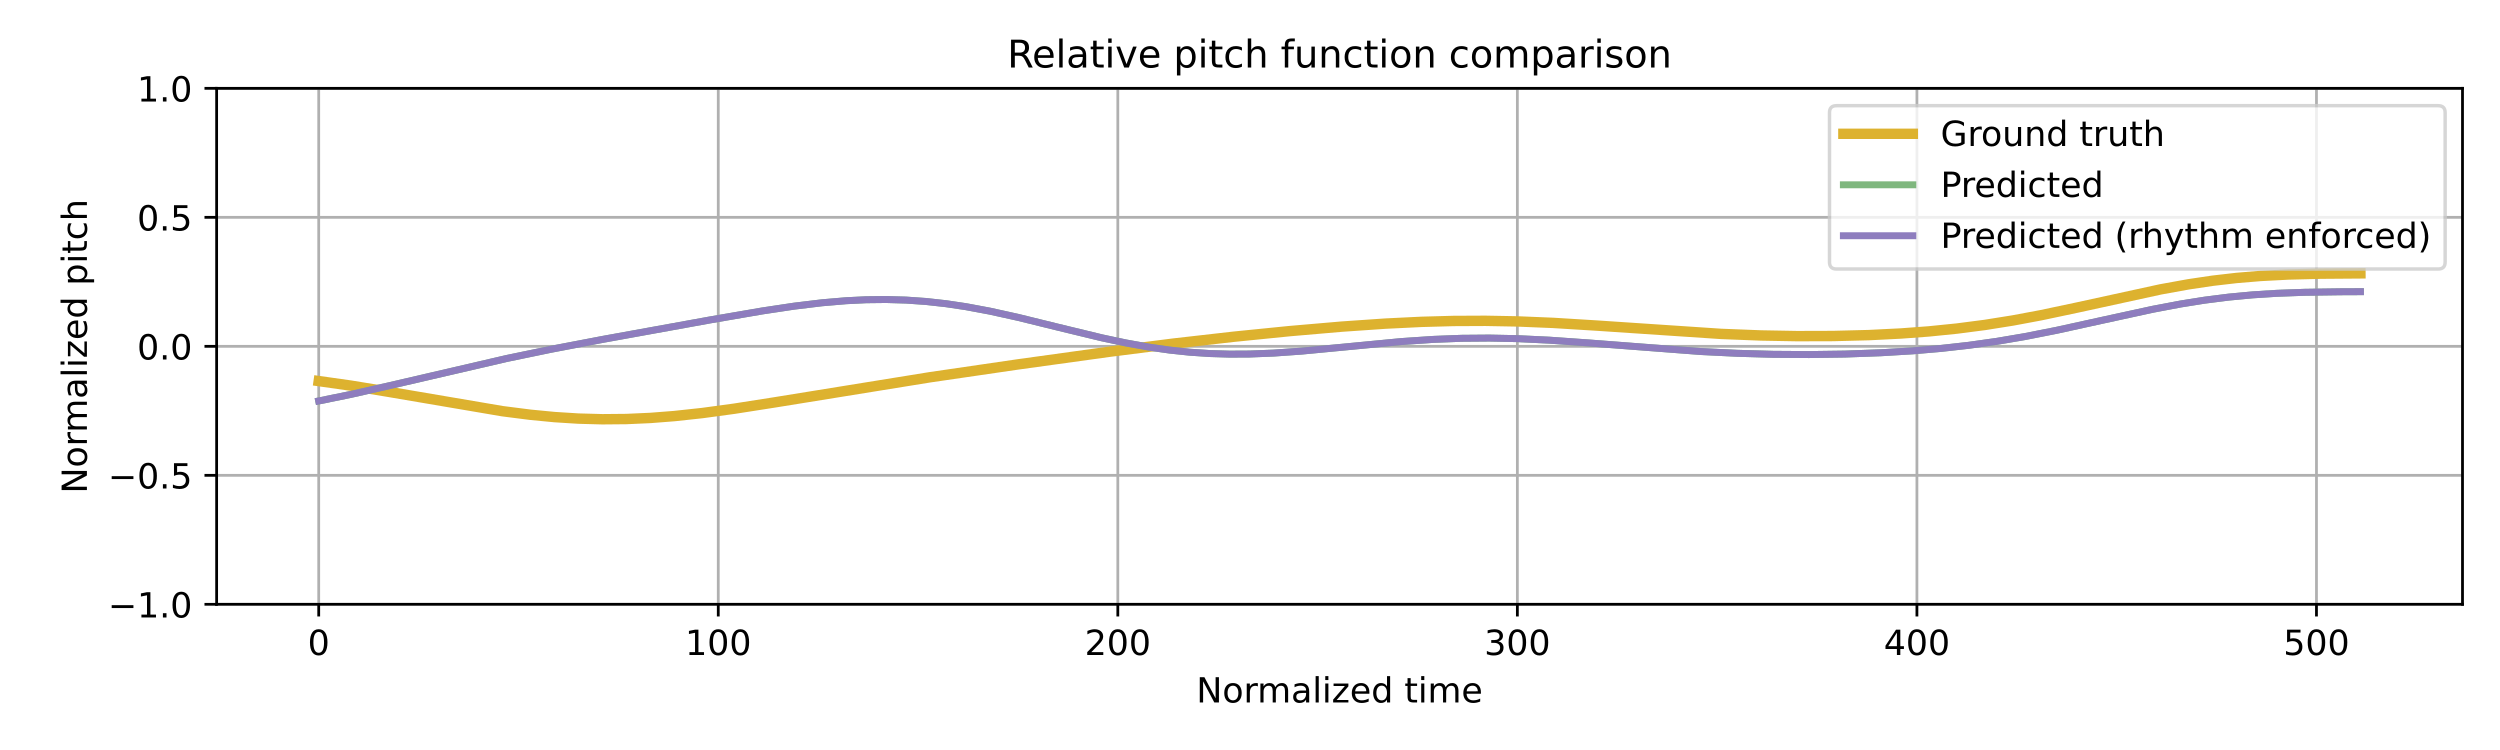
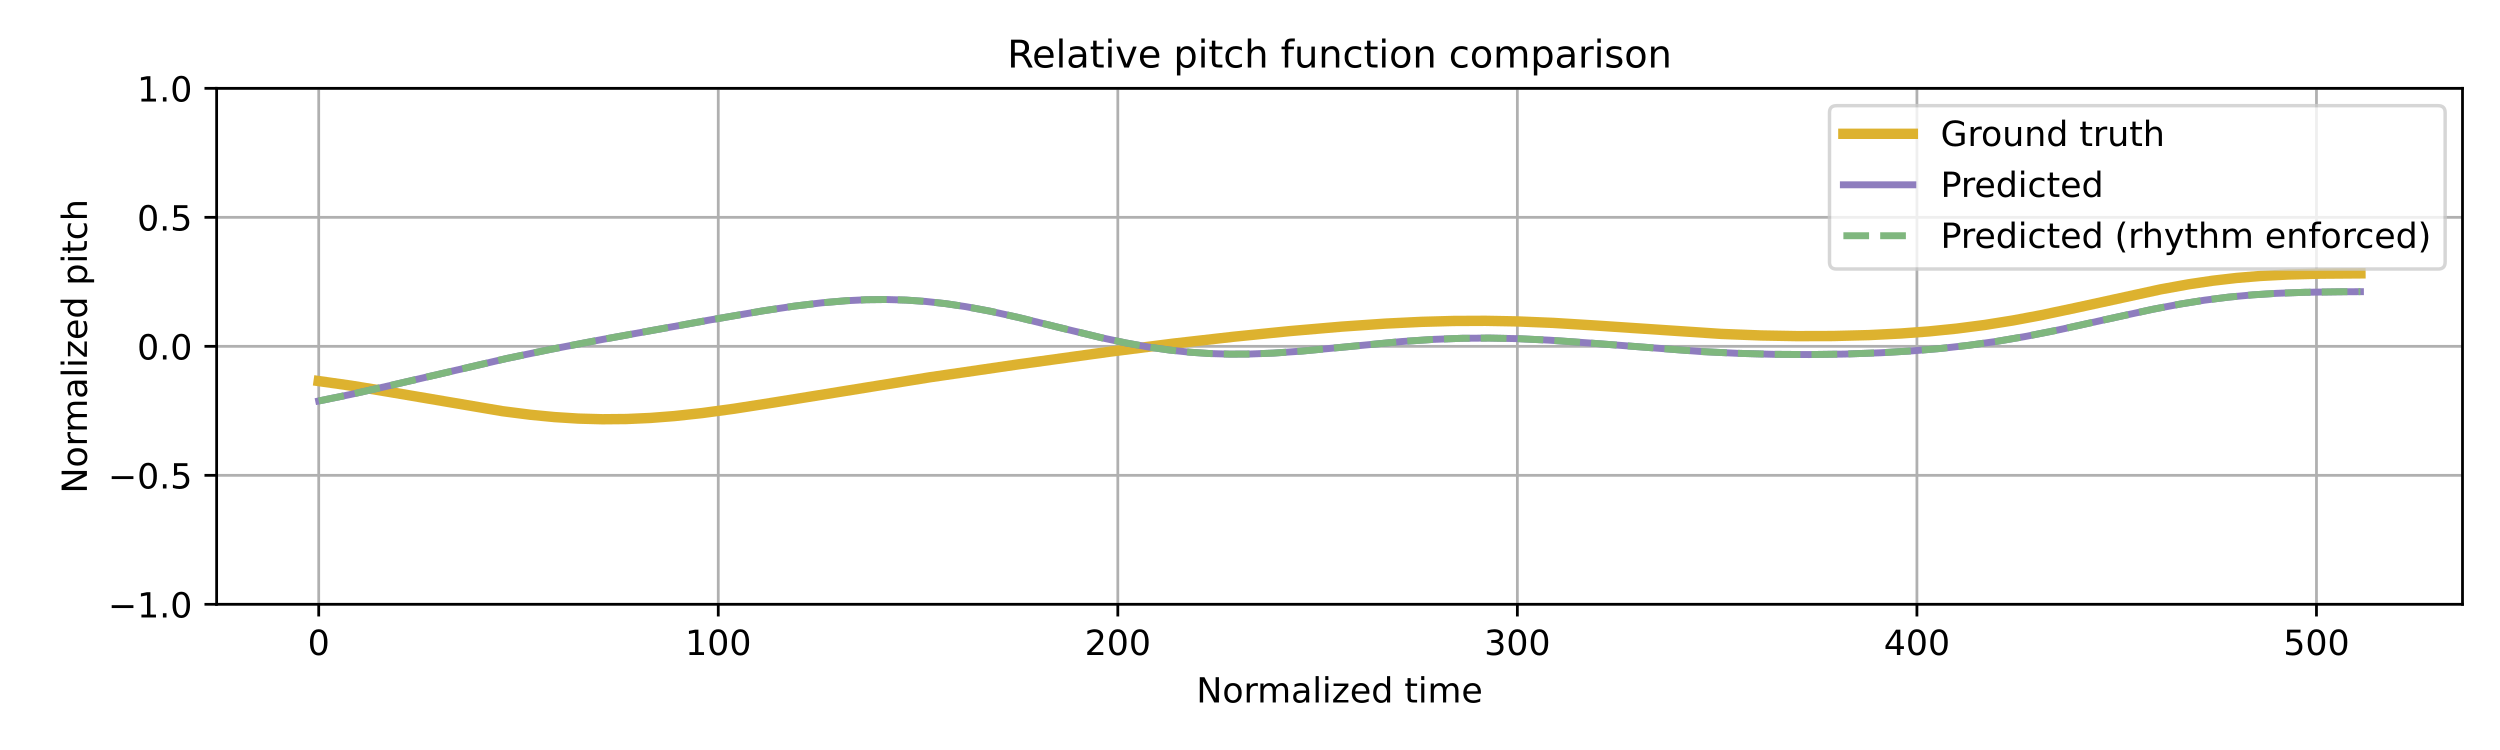
<svg xmlns="http://www.w3.org/2000/svg" xmlns:xlink="http://www.w3.org/1999/xlink" width="720pt" height="216pt" viewBox="0 0 720 216" version="1.1">
  <defs>
    <style type="text/css">*{stroke-linejoin: round; stroke-linecap: butt}</style>
  </defs>
  <g id="figure_1">
    <g id="patch_1">
      <path d="M 0 216  L 720 216  L 720 0  L 0 0  z " style="fill: #ffffff" />
    </g>
    <g id="axes_1">
      <g id="patch_2">
        <path d="M 62.39 174.04  L 709.2 174.04  L 709.2 25.44  L 62.39 25.44  z " style="fill: #ffffff" />
      </g>
      <g id="matplotlib.axis_1">
        <g id="xtick_1">
          <g id="line2d_1">
-             <path d="M 91.79 174.04  L 91.79 25.44  " clip-path="url(#pf3dd09aaf8)" style="fill: none; stroke: #b0b0b0; stroke-width: 0.8; stroke-linecap: square" />
+             <path d="M 91.79 174.04  L 91.79 25.44  " clip-path="url(#p321232602b)" style="fill: none; stroke: #b0b0b0; stroke-width: 0.8; stroke-linecap: square" />
          </g>
          <g id="line2d_2">
            <defs>
-               <path id="ma765925f84" d="M 0 0  L 0 3.5  " style="stroke: #000000; stroke-width: 0.8" />
-             </defs>
-             <g>
-               <use xlink:href="#ma765925f84" x="91.79" y="174.04" style="stroke: #000000; stroke-width: 0.8" />
+               <path id="mba16d94b60" d="M 0 0  L 0 3.5  " style="stroke: #000000; stroke-width: 0.8" />
+             </defs>
+             <g>
+               <use xlink:href="#mba16d94b60" x="91.79" y="174.04" style="stroke: #000000; stroke-width: 0.8" />
            </g>
          </g>
          <g id="text_1">
            <g transform="translate(88.60921 188.6384) scale(0.1 -0.1)">
              <defs>
                <path id="DejaVuSans-30" d="M 2034 4250  Q 1547 4250 1301 3770  Q 1056 3291 1056 2328  Q 1056 1369 1301 889  Q 1547 409 2034 409  Q 2525 409 2770 889  Q 3016 1369 3016 2328  Q 3016 3291 2770 3770  Q 2525 4250 2034 4250  z M 2034 4750  Q 2819 4750 3233 4129  Q 3647 3509 3647 2328  Q 3647 1150 3233 529  Q 2819 -91 2034 -91  Q 1250 -91 836 529  Q 422 1150 422 2328  Q 422 3509 836 4129  Q 1250 4750 2034 4750  z " transform="scale(0.015625)" />
              </defs>
              <use xlink:href="#DejaVuSans-30" />
            </g>
          </g>
        </g>
        <g id="xtick_2">
          <g id="line2d_3">
-             <path d="M 206.861 174.04  L 206.861 25.44  " clip-path="url(#pf3dd09aaf8)" style="fill: none; stroke: #b0b0b0; stroke-width: 0.8; stroke-linecap: square" />
+             <path d="M 206.861 174.04  L 206.861 25.44  " clip-path="url(#p321232602b)" style="fill: none; stroke: #b0b0b0; stroke-width: 0.8; stroke-linecap: square" />
          </g>
          <g id="line2d_4">
            <g>
-               <use xlink:href="#ma765925f84" x="206.861" y="174.04" style="stroke: #000000; stroke-width: 0.8" />
+               <use xlink:href="#mba16d94b60" x="206.861" y="174.04" style="stroke: #000000; stroke-width: 0.8" />
            </g>
          </g>
          <g id="text_2">
            <g transform="translate(197.317 188.6384) scale(0.1 -0.1)">
              <defs>
                <path id="DejaVuSans-31" d="M 794 531  L 1825 531  L 1825 4091  L 703 3866  L 703 4441  L 1819 4666  L 2450 4666  L 2450 531  L 3481 531  L 3481 0  L 794 0  L 794 531  z " transform="scale(0.015625)" />
              </defs>
              <use xlink:href="#DejaVuSans-31" />
              <use xlink:href="#DejaVuSans-30" transform="translate(63.62305 0)" />
              <use xlink:href="#DejaVuSans-30" transform="translate(127.2461 0)" />
            </g>
          </g>
        </g>
        <g id="xtick_3">
          <g id="line2d_5">
-             <path d="M 321.931 174.04  L 321.931 25.44  " clip-path="url(#pf3dd09aaf8)" style="fill: none; stroke: #b0b0b0; stroke-width: 0.8; stroke-linecap: square" />
+             <path d="M 321.931 174.04  L 321.931 25.44  " clip-path="url(#p321232602b)" style="fill: none; stroke: #b0b0b0; stroke-width: 0.8; stroke-linecap: square" />
          </g>
          <g id="line2d_6">
            <g>
-               <use xlink:href="#ma765925f84" x="321.931" y="174.04" style="stroke: #000000; stroke-width: 0.8" />
+               <use xlink:href="#mba16d94b60" x="321.931" y="174.04" style="stroke: #000000; stroke-width: 0.8" />
            </g>
          </g>
          <g id="text_3">
            <g transform="translate(312.3872 188.6384) scale(0.1 -0.1)">
              <defs>
                <path id="DejaVuSans-32" d="M 1228 531  L 3431 531  L 3431 0  L 469 0  L 469 531  Q 828 903 1448 1529  Q 2069 2156 2228 2338  Q 2531 2678 2651 2914  Q 2772 3150 2772 3378  Q 2772 3750 2511 3984  Q 2250 4219 1831 4219  Q 1534 4219 1204 4116  Q 875 4013 500 3803  L 500 4441  Q 881 4594 1212 4672  Q 1544 4750 1819 4750  Q 2544 4750 2975 4387  Q 3406 4025 3406 3419  Q 3406 3131 3298 2873  Q 3191 2616 2906 2266  Q 2828 2175 2409 1742  Q 1991 1309 1228 531  z " transform="scale(0.015625)" />
              </defs>
              <use xlink:href="#DejaVuSans-32" />
              <use xlink:href="#DejaVuSans-30" transform="translate(63.62305 0)" />
              <use xlink:href="#DejaVuSans-30" transform="translate(127.2461 0)" />
            </g>
          </g>
        </g>
        <g id="xtick_4">
          <g id="line2d_7">
-             <path d="M 437.001 174.04  L 437.001 25.44  " clip-path="url(#pf3dd09aaf8)" style="fill: none; stroke: #b0b0b0; stroke-width: 0.8; stroke-linecap: square" />
+             <path d="M 437.001 174.04  L 437.001 25.44  " clip-path="url(#p321232602b)" style="fill: none; stroke: #b0b0b0; stroke-width: 0.8; stroke-linecap: square" />
          </g>
          <g id="line2d_8">
            <g>
-               <use xlink:href="#ma765925f84" x="437.001" y="174.04" style="stroke: #000000; stroke-width: 0.8" />
+               <use xlink:href="#mba16d94b60" x="437.001" y="174.04" style="stroke: #000000; stroke-width: 0.8" />
            </g>
          </g>
          <g id="text_4">
            <g transform="translate(427.4575 188.6384) scale(0.1 -0.1)">
              <defs>
                <path id="DejaVuSans-33" d="M 2597 2516  Q 3050 2419 3304 2112  Q 3559 1806 3559 1356  Q 3559 666 3084 287  Q 2609 -91 1734 -91  Q 1441 -91 1130 -33  Q 819 25 488 141  L 488 750  Q 750 597 1062 519  Q 1375 441 1716 441  Q 2309 441 2620 675  Q 2931 909 2931 1356  Q 2931 1769 2642 2001  Q 2353 2234 1838 2234  L 1294 2234  L 1294 2753  L 1863 2753  Q 2328 2753 2575 2939  Q 2822 3125 2822 3475  Q 2822 3834 2567 4026  Q 2313 4219 1838 4219  Q 1578 4219 1281 4162  Q 984 4106 628 3988  L 628 4550  Q 988 4650 1302 4700  Q 1616 4750 1894 4750  Q 2613 4750 3031 4423  Q 3450 4097 3450 3541  Q 3450 3153 3228 2886  Q 3006 2619 2597 2516  z " transform="scale(0.015625)" />
              </defs>
              <use xlink:href="#DejaVuSans-33" />
              <use xlink:href="#DejaVuSans-30" transform="translate(63.62305 0)" />
              <use xlink:href="#DejaVuSans-30" transform="translate(127.2461 0)" />
            </g>
          </g>
        </g>
        <g id="xtick_5">
          <g id="line2d_9">
-             <path d="M 552.072 174.04  L 552.072 25.44  " clip-path="url(#pf3dd09aaf8)" style="fill: none; stroke: #b0b0b0; stroke-width: 0.8; stroke-linecap: square" />
+             <path d="M 552.072 174.04  L 552.072 25.44  " clip-path="url(#p321232602b)" style="fill: none; stroke: #b0b0b0; stroke-width: 0.8; stroke-linecap: square" />
          </g>
          <g id="line2d_10">
            <g>
-               <use xlink:href="#ma765925f84" x="552.072" y="174.04" style="stroke: #000000; stroke-width: 0.8" />
+               <use xlink:href="#mba16d94b60" x="552.072" y="174.04" style="stroke: #000000; stroke-width: 0.8" />
            </g>
          </g>
          <g id="text_5">
            <g transform="translate(542.5278 188.6384) scale(0.1 -0.1)">
              <defs>
                <path id="DejaVuSans-34" d="M 2419 4116  L 825 1625  L 2419 1625  L 2419 4116  z M 2253 4666  L 3047 4666  L 3047 1625  L 3713 1625  L 3713 1100  L 3047 1100  L 3047 0  L 2419 0  L 2419 1100  L 313 1100  L 313 1709  L 2253 4666  z " transform="scale(0.015625)" />
              </defs>
              <use xlink:href="#DejaVuSans-34" />
              <use xlink:href="#DejaVuSans-30" transform="translate(63.62305 0)" />
              <use xlink:href="#DejaVuSans-30" transform="translate(127.2461 0)" />
            </g>
          </g>
        </g>
        <g id="xtick_6">
          <g id="line2d_11">
-             <path d="M 667.142 174.04  L 667.142 25.44  " clip-path="url(#pf3dd09aaf8)" style="fill: none; stroke: #b0b0b0; stroke-width: 0.8; stroke-linecap: square" />
+             <path d="M 667.142 174.04  L 667.142 25.44  " clip-path="url(#p321232602b)" style="fill: none; stroke: #b0b0b0; stroke-width: 0.8; stroke-linecap: square" />
          </g>
          <g id="line2d_12">
            <g>
-               <use xlink:href="#ma765925f84" x="667.142" y="174.04" style="stroke: #000000; stroke-width: 0.8" />
+               <use xlink:href="#mba16d94b60" x="667.142" y="174.04" style="stroke: #000000; stroke-width: 0.8" />
            </g>
          </g>
          <g id="text_6">
            <g transform="translate(657.5981 188.6384) scale(0.1 -0.1)">
              <defs>
                <path id="DejaVuSans-35" d="M 691 4666  L 3169 4666  L 3169 4134  L 1269 4134  L 1269 2991  Q 1406 3038 1543 3061  Q 1681 3084 1819 3084  Q 2600 3084 3056 2656  Q 3513 2228 3513 1497  Q 3513 744 3044 326  Q 2575 -91 1722 -91  Q 1428 -91 1123 -41  Q 819 9 494 109  L 494 744  Q 775 591 1075 516  Q 1375 441 1709 441  Q 2250 441 2565 725  Q 2881 1009 2881 1497  Q 2881 1984 2565 2268  Q 2250 2553 1709 2553  Q 1456 2553 1204 2497  Q 953 2441 691 2322  L 691 4666  z " transform="scale(0.015625)" />
              </defs>
              <use xlink:href="#DejaVuSans-35" />
              <use xlink:href="#DejaVuSans-30" transform="translate(63.62305 0)" />
              <use xlink:href="#DejaVuSans-30" transform="translate(127.2461 0)" />
            </g>
          </g>
        </g>
        <g id="text_7">
          <g transform="translate(344.5544 202.3166) scale(0.1 -0.1)">
            <defs>
              <path id="DejaVuSans-4e" d="M 628 4666  L 1478 4666  L 3547 763  L 3547 4666  L 4159 4666  L 4159 0  L 3309 0  L 1241 3903  L 1241 0  L 628 0  L 628 4666  z " transform="scale(0.015625)" />
              <path id="DejaVuSans-6f" d="M 1959 3097  Q 1497 3097 1228 2736  Q 959 2375 959 1747  Q 959 1119 1226 758  Q 1494 397 1959 397  Q 2419 397 2687 759  Q 2956 1122 2956 1747  Q 2956 2369 2687 2733  Q 2419 3097 1959 3097  z M 1959 3584  Q 2709 3584 3137 3096  Q 3566 2609 3566 1747  Q 3566 888 3137 398  Q 2709 -91 1959 -91  Q 1206 -91 779 398  Q 353 888 353 1747  Q 353 2609 779 3096  Q 1206 3584 1959 3584  z " transform="scale(0.015625)" />
              <path id="DejaVuSans-72" d="M 2631 2963  Q 2534 3019 2420 3045  Q 2306 3072 2169 3072  Q 1681 3072 1420 2755  Q 1159 2438 1159 1844  L 1159 0  L 581 0  L 581 3500  L 1159 3500  L 1159 2956  Q 1341 3275 1631 3429  Q 1922 3584 2338 3584  Q 2397 3584 2469 3576  Q 2541 3569 2628 3553  L 2631 2963  z " transform="scale(0.015625)" />
              <path id="DejaVuSans-6d" d="M 3328 2828  Q 3544 3216 3844 3400  Q 4144 3584 4550 3584  Q 5097 3584 5394 3201  Q 5691 2819 5691 2113  L 5691 0  L 5113 0  L 5113 2094  Q 5113 2597 4934 2840  Q 4756 3084 4391 3084  Q 3944 3084 3684 2787  Q 3425 2491 3425 1978  L 3425 0  L 2847 0  L 2847 2094  Q 2847 2600 2669 2842  Q 2491 3084 2119 3084  Q 1678 3084 1418 2786  Q 1159 2488 1159 1978  L 1159 0  L 581 0  L 581 3500  L 1159 3500  L 1159 2956  Q 1356 3278 1631 3431  Q 1906 3584 2284 3584  Q 2666 3584 2933 3390  Q 3200 3197 3328 2828  z " transform="scale(0.015625)" />
              <path id="DejaVuSans-61" d="M 2194 1759  Q 1497 1759 1228 1600  Q 959 1441 959 1056  Q 959 750 1161 570  Q 1363 391 1709 391  Q 2188 391 2477 730  Q 2766 1069 2766 1631  L 2766 1759  L 2194 1759  z M 3341 1997  L 3341 0  L 2766 0  L 2766 531  Q 2569 213 2275 61  Q 1981 -91 1556 -91  Q 1019 -91 701 211  Q 384 513 384 1019  Q 384 1609 779 1909  Q 1175 2209 1959 2209  L 2766 2209  L 2766 2266  Q 2766 2663 2505 2880  Q 2244 3097 1772 3097  Q 1472 3097 1187 3025  Q 903 2953 641 2809  L 641 3341  Q 956 3463 1253 3523  Q 1550 3584 1831 3584  Q 2591 3584 2966 3190  Q 3341 2797 3341 1997  z " transform="scale(0.015625)" />
              <path id="DejaVuSans-6c" d="M 603 4863  L 1178 4863  L 1178 0  L 603 0  L 603 4863  z " transform="scale(0.015625)" />
              <path id="DejaVuSans-69" d="M 603 3500  L 1178 3500  L 1178 0  L 603 0  L 603 3500  z M 603 4863  L 1178 4863  L 1178 4134  L 603 4134  L 603 4863  z " transform="scale(0.015625)" />
              <path id="DejaVuSans-7a" d="M 353 3500  L 3084 3500  L 3084 2975  L 922 459  L 3084 459  L 3084 0  L 275 0  L 275 525  L 2438 3041  L 353 3041  L 353 3500  z " transform="scale(0.015625)" />
              <path id="DejaVuSans-65" d="M 3597 1894  L 3597 1613  L 953 1613  Q 991 1019 1311 708  Q 1631 397 2203 397  Q 2534 397 2845 478  Q 3156 559 3463 722  L 3463 178  Q 3153 47 2828 -22  Q 2503 -91 2169 -91  Q 1331 -91 842 396  Q 353 884 353 1716  Q 353 2575 817 3079  Q 1281 3584 2069 3584  Q 2775 3584 3186 3129  Q 3597 2675 3597 1894  z M 3022 2063  Q 3016 2534 2758 2815  Q 2500 3097 2075 3097  Q 1594 3097 1305 2825  Q 1016 2553 972 2059  L 3022 2063  z " transform="scale(0.015625)" />
              <path id="DejaVuSans-64" d="M 2906 2969  L 2906 4863  L 3481 4863  L 3481 0  L 2906 0  L 2906 525  Q 2725 213 2448 61  Q 2172 -91 1784 -91  Q 1150 -91 751 415  Q 353 922 353 1747  Q 353 2572 751 3078  Q 1150 3584 1784 3584  Q 2172 3584 2448 3432  Q 2725 3281 2906 2969  z M 947 1747  Q 947 1113 1208 752  Q 1469 391 1925 391  Q 2381 391 2643 752  Q 2906 1113 2906 1747  Q 2906 2381 2643 2742  Q 2381 3103 1925 3103  Q 1469 3103 1208 2742  Q 947 2381 947 1747  z " transform="scale(0.015625)" />
              <path id="DejaVuSans-20" transform="scale(0.015625)" />
              <path id="DejaVuSans-74" d="M 1172 4494  L 1172 3500  L 2356 3500  L 2356 3053  L 1172 3053  L 1172 1153  Q 1172 725 1289 603  Q 1406 481 1766 481  L 2356 481  L 2356 0  L 1766 0  Q 1100 0 847 248  Q 594 497 594 1153  L 594 3053  L 172 3053  L 172 3500  L 594 3500  L 594 4494  L 1172 4494  z " transform="scale(0.015625)" />
            </defs>
            <use xlink:href="#DejaVuSans-4e" />
            <use xlink:href="#DejaVuSans-6f" transform="translate(74.80469 0)" />
            <use xlink:href="#DejaVuSans-72" transform="translate(135.9863 0)" />
            <use xlink:href="#DejaVuSans-6d" transform="translate(175.3496 0)" />
            <use xlink:href="#DejaVuSans-61" transform="translate(272.7617 0)" />
            <use xlink:href="#DejaVuSans-6c" transform="translate(334.041 0)" />
            <use xlink:href="#DejaVuSans-69" transform="translate(361.8242 0)" />
            <use xlink:href="#DejaVuSans-7a" transform="translate(389.6074 0)" />
            <use xlink:href="#DejaVuSans-65" transform="translate(442.0977 0)" />
            <use xlink:href="#DejaVuSans-64" transform="translate(503.6211 0)" />
            <use xlink:href="#DejaVuSans-20" transform="translate(567.0977 0)" />
            <use xlink:href="#DejaVuSans-74" transform="translate(598.8848 0)" />
            <use xlink:href="#DejaVuSans-69" transform="translate(638.0938 0)" />
            <use xlink:href="#DejaVuSans-6d" transform="translate(665.877 0)" />
            <use xlink:href="#DejaVuSans-65" transform="translate(763.2891 0)" />
          </g>
        </g>
      </g>
      <g id="matplotlib.axis_2">
        <g id="ytick_1">
          <g id="line2d_13">
-             <path d="M 62.39 174.04  L 709.2 174.04  " clip-path="url(#pf3dd09aaf8)" style="fill: none; stroke: #b0b0b0; stroke-width: 0.8; stroke-linecap: square" />
+             <path d="M 62.39 174.04  L 709.2 174.04  " clip-path="url(#p321232602b)" style="fill: none; stroke: #b0b0b0; stroke-width: 0.8; stroke-linecap: square" />
          </g>
          <g id="line2d_14">
            <defs>
-               <path id="m397020a938" d="M 0 0  L -3.5 0  " style="stroke: #000000; stroke-width: 0.8" />
-             </defs>
-             <g>
-               <use xlink:href="#m397020a938" x="62.39" y="174.04" style="stroke: #000000; stroke-width: 0.8" />
+               <path id="m52bee2a554" d="M 0 0  L -3.5 0  " style="stroke: #000000; stroke-width: 0.8" />
+             </defs>
+             <g>
+               <use xlink:href="#m52bee2a554" x="62.39" y="174.04" style="stroke: #000000; stroke-width: 0.8" />
            </g>
          </g>
          <g id="text_8">
            <g transform="translate(31.10719 177.8392) scale(0.1 -0.1)">
              <defs>
                <path id="DejaVuSans-2212" d="M 678 2272  L 4684 2272  L 4684 1741  L 678 1741  L 678 2272  z " transform="scale(0.015625)" />
                <path id="DejaVuSans-2e" d="M 684 794  L 1344 794  L 1344 0  L 684 0  L 684 794  z " transform="scale(0.015625)" />
              </defs>
              <use xlink:href="#DejaVuSans-2212" />
              <use xlink:href="#DejaVuSans-31" transform="translate(83.78906 0)" />
              <use xlink:href="#DejaVuSans-2e" transform="translate(147.4121 0)" />
              <use xlink:href="#DejaVuSans-30" transform="translate(179.1992 0)" />
            </g>
          </g>
        </g>
        <g id="ytick_2">
          <g id="line2d_15">
-             <path d="M 62.39 136.89  L 709.2 136.89  " clip-path="url(#pf3dd09aaf8)" style="fill: none; stroke: #b0b0b0; stroke-width: 0.8; stroke-linecap: square" />
+             <path d="M 62.39 136.89  L 709.2 136.89  " clip-path="url(#p321232602b)" style="fill: none; stroke: #b0b0b0; stroke-width: 0.8; stroke-linecap: square" />
          </g>
          <g id="line2d_16">
            <g>
-               <use xlink:href="#m397020a938" x="62.39" y="136.89" style="stroke: #000000; stroke-width: 0.8" />
+               <use xlink:href="#m52bee2a554" x="62.39" y="136.89" style="stroke: #000000; stroke-width: 0.8" />
            </g>
          </g>
          <g id="text_9">
            <g transform="translate(31.10719 140.6892) scale(0.1 -0.1)">
              <use xlink:href="#DejaVuSans-2212" />
              <use xlink:href="#DejaVuSans-30" transform="translate(83.78906 0)" />
              <use xlink:href="#DejaVuSans-2e" transform="translate(147.4121 0)" />
              <use xlink:href="#DejaVuSans-35" transform="translate(179.1992 0)" />
            </g>
          </g>
        </g>
        <g id="ytick_3">
          <g id="line2d_17">
-             <path d="M 62.39 99.74  L 709.2 99.74  " clip-path="url(#pf3dd09aaf8)" style="fill: none; stroke: #b0b0b0; stroke-width: 0.8; stroke-linecap: square" />
+             <path d="M 62.39 99.74  L 709.2 99.74  " clip-path="url(#p321232602b)" style="fill: none; stroke: #b0b0b0; stroke-width: 0.8; stroke-linecap: square" />
          </g>
          <g id="line2d_18">
            <g>
-               <use xlink:href="#m397020a938" x="62.39" y="99.74" style="stroke: #000000; stroke-width: 0.8" />
+               <use xlink:href="#m52bee2a554" x="62.39" y="99.74" style="stroke: #000000; stroke-width: 0.8" />
            </g>
          </g>
          <g id="text_10">
            <g transform="translate(39.48687 103.5392) scale(0.1 -0.1)">
              <use xlink:href="#DejaVuSans-30" />
              <use xlink:href="#DejaVuSans-2e" transform="translate(63.62305 0)" />
              <use xlink:href="#DejaVuSans-30" transform="translate(95.41016 0)" />
            </g>
          </g>
        </g>
        <g id="ytick_4">
          <g id="line2d_19">
-             <path d="M 62.39 62.59  L 709.2 62.59  " clip-path="url(#pf3dd09aaf8)" style="fill: none; stroke: #b0b0b0; stroke-width: 0.8; stroke-linecap: square" />
+             <path d="M 62.39 62.59  L 709.2 62.59  " clip-path="url(#p321232602b)" style="fill: none; stroke: #b0b0b0; stroke-width: 0.8; stroke-linecap: square" />
          </g>
          <g id="line2d_20">
            <g>
-               <use xlink:href="#m397020a938" x="62.39" y="62.59" style="stroke: #000000; stroke-width: 0.8" />
+               <use xlink:href="#m52bee2a554" x="62.39" y="62.59" style="stroke: #000000; stroke-width: 0.8" />
            </g>
          </g>
          <g id="text_11">
            <g transform="translate(39.48687 66.38922) scale(0.1 -0.1)">
              <use xlink:href="#DejaVuSans-30" />
              <use xlink:href="#DejaVuSans-2e" transform="translate(63.62305 0)" />
              <use xlink:href="#DejaVuSans-35" transform="translate(95.41016 0)" />
            </g>
          </g>
        </g>
        <g id="ytick_5">
          <g id="line2d_21">
-             <path d="M 62.39 25.44  L 709.2 25.44  " clip-path="url(#pf3dd09aaf8)" style="fill: none; stroke: #b0b0b0; stroke-width: 0.8; stroke-linecap: square" />
+             <path d="M 62.39 25.44  L 709.2 25.44  " clip-path="url(#p321232602b)" style="fill: none; stroke: #b0b0b0; stroke-width: 0.8; stroke-linecap: square" />
          </g>
          <g id="line2d_22">
            <g>
-               <use xlink:href="#m397020a938" x="62.39" y="25.44" style="stroke: #000000; stroke-width: 0.8" />
+               <use xlink:href="#m52bee2a554" x="62.39" y="25.44" style="stroke: #000000; stroke-width: 0.8" />
            </g>
          </g>
          <g id="text_12">
            <g transform="translate(39.48687 29.23922) scale(0.1 -0.1)">
              <use xlink:href="#DejaVuSans-31" />
              <use xlink:href="#DejaVuSans-2e" transform="translate(63.62305 0)" />
              <use xlink:href="#DejaVuSans-30" transform="translate(95.41016 0)" />
            </g>
          </g>
        </g>
        <g id="text_13">
          <g transform="translate(25.0275 142.1259) rotate(-90) scale(0.1 -0.1)">
            <defs>
              <path id="DejaVuSans-70" d="M 1159 525  L 1159 -1331  L 581 -1331  L 581 3500  L 1159 3500  L 1159 2969  Q 1341 3281 1617 3432  Q 1894 3584 2278 3584  Q 2916 3584 3314 3078  Q 3713 2572 3713 1747  Q 3713 922 3314 415  Q 2916 -91 2278 -91  Q 1894 -91 1617 61  Q 1341 213 1159 525  z M 3116 1747  Q 3116 2381 2855 2742  Q 2594 3103 2138 3103  Q 1681 3103 1420 2742  Q 1159 2381 1159 1747  Q 1159 1113 1420 752  Q 1681 391 2138 391  Q 2594 391 2855 752  Q 3116 1113 3116 1747  z " transform="scale(0.015625)" />
              <path id="DejaVuSans-63" d="M 3122 3366  L 3122 2828  Q 2878 2963 2633 3030  Q 2388 3097 2138 3097  Q 1578 3097 1268 2742  Q 959 2388 959 1747  Q 959 1106 1268 751  Q 1578 397 2138 397  Q 2388 397 2633 464  Q 2878 531 3122 666  L 3122 134  Q 2881 22 2623 -34  Q 2366 -91 2075 -91  Q 1284 -91 818 406  Q 353 903 353 1747  Q 353 2603 823 3093  Q 1294 3584 2113 3584  Q 2378 3584 2631 3529  Q 2884 3475 3122 3366  z " transform="scale(0.015625)" />
              <path id="DejaVuSans-68" d="M 3513 2113  L 3513 0  L 2938 0  L 2938 2094  Q 2938 2591 2744 2837  Q 2550 3084 2163 3084  Q 1697 3084 1428 2787  Q 1159 2491 1159 1978  L 1159 0  L 581 0  L 581 4863  L 1159 4863  L 1159 2956  Q 1366 3272 1645 3428  Q 1925 3584 2291 3584  Q 2894 3584 3203 3211  Q 3513 2838 3513 2113  z " transform="scale(0.015625)" />
            </defs>
            <use xlink:href="#DejaVuSans-4e" />
            <use xlink:href="#DejaVuSans-6f" transform="translate(74.80469 0)" />
            <use xlink:href="#DejaVuSans-72" transform="translate(135.9863 0)" />
            <use xlink:href="#DejaVuSans-6d" transform="translate(175.3496 0)" />
            <use xlink:href="#DejaVuSans-61" transform="translate(272.7617 0)" />
            <use xlink:href="#DejaVuSans-6c" transform="translate(334.041 0)" />
            <use xlink:href="#DejaVuSans-69" transform="translate(361.8242 0)" />
            <use xlink:href="#DejaVuSans-7a" transform="translate(389.6074 0)" />
            <use xlink:href="#DejaVuSans-65" transform="translate(442.0977 0)" />
            <use xlink:href="#DejaVuSans-64" transform="translate(503.6211 0)" />
            <use xlink:href="#DejaVuSans-20" transform="translate(567.0977 0)" />
            <use xlink:href="#DejaVuSans-70" transform="translate(598.8848 0)" />
            <use xlink:href="#DejaVuSans-69" transform="translate(662.3613 0)" />
            <use xlink:href="#DejaVuSans-74" transform="translate(690.1445 0)" />
            <use xlink:href="#DejaVuSans-63" transform="translate(729.3535 0)" />
            <use xlink:href="#DejaVuSans-68" transform="translate(784.334 0)" />
          </g>
        </g>
      </g>
      <g id="line2d_23">
-         <path d="M 91.79 109.748  L 100.996 111.054  L 111.352 112.748  L 144.723 118.425  L 152.778 119.453  L 159.682 120.12  L 166.586 120.556  L 173.49 120.745  L 180.395 120.68  L 187.299 120.369  L 194.203 119.831  L 202.258 118.959  L 211.464 117.709  L 222.971 115.908  L 267.848 108.649  L 293.163 104.949  L 319.63 101.283  L 338.041 98.944  L 355.301 96.981  L 371.411 95.363  L 386.37 94.073  L 399.028 93.2  L 409.384 92.693  L 418.59 92.439  L 427.796 92.395  L 437.001 92.567  L 447.358 92.996  L 460.015 93.778  L 495.687 96.164  L 507.194 96.615  L 517.55 96.805  L 527.907 96.775  L 538.263 96.508  L 547.469 96.047  L 555.524 95.445  L 563.579 94.631  L 571.633 93.585  L 579.688 92.301  L 587.743 90.795  L 598.1 88.605  L 622.264 83.336  L 630.319 81.878  L 637.224 80.852  L 644.128 80.052  L 651.032 79.476  L 659.087 79.053  L 668.293 78.816  L 679.8 78.728  L 679.8 78.728  " clip-path="url(#pf3dd09aaf8)" style="fill: none; stroke: #ddb22f; stroke-width: 3; stroke-linecap: square" />
+         <path d="M 91.79 109.748  L 100.996 111.054  L 111.352 112.748  L 144.723 118.425  L 152.778 119.453  L 159.682 120.12  L 166.586 120.556  L 173.49 120.745  L 180.395 120.68  L 187.299 120.369  L 194.203 119.831  L 202.258 118.959  L 211.464 117.709  L 222.971 115.908  L 267.848 108.649  L 293.163 104.949  L 319.63 101.283  L 338.041 98.944  L 355.301 96.981  L 371.411 95.363  L 386.37 94.073  L 399.028 93.2  L 409.384 92.693  L 418.59 92.439  L 427.796 92.395  L 437.001 92.567  L 447.358 92.996  L 460.015 93.778  L 495.687 96.164  L 507.194 96.615  L 517.55 96.805  L 527.907 96.775  L 538.263 96.508  L 547.469 96.047  L 555.524 95.445  L 563.579 94.631  L 571.633 93.585  L 579.688 92.301  L 587.743 90.795  L 598.1 88.605  L 622.264 83.336  L 630.319 81.878  L 637.224 80.852  L 644.128 80.052  L 651.032 79.476  L 659.087 79.053  L 668.293 78.816  L 679.8 78.728  L 679.8 78.728  " clip-path="url(#p321232602b)" style="fill: none; stroke: #ddb22f; stroke-width: 3; stroke-linecap: square" />
      </g>
      <g id="line2d_24">
-         <path d="M 91.79 115.476  L 100.996 113.598  L 112.503 110.994  L 145.873 103.252  L 158.531 100.625  L 173.49 97.763  L 204.559 92.129  L 219.518 89.554  L 228.724 88.171  L 236.779 87.198  L 243.683 86.608  L 249.437 86.325  L 255.19 86.258  L 260.944 86.422  L 266.697 86.825  L 272.451 87.464  L 278.204 88.323  L 285.109 89.613  L 293.163 91.394  L 304.67 94.225  L 317.328 97.29  L 324.232 98.762  L 331.137 100.003  L 336.89 100.824  L 342.644 101.431  L 348.397 101.819  L 354.151 101.991  L 359.904 101.96  L 366.808 101.689  L 374.863 101.118  L 386.37 100.021  L 403.631 98.368  L 412.837 97.744  L 420.891 97.433  L 428.946 97.364  L 437.001 97.53  L 446.207 97.968  L 457.714 98.781  L 489.934 101.242  L 500.29 101.749  L 510.646 102.042  L 521.003 102.115  L 531.359 101.97  L 541.715 101.594  L 550.921 101.038  L 558.976 100.35  L 567.031 99.446  L 575.086 98.309  L 583.141 96.939  L 592.346 95.12  L 605.004 92.338  L 619.963 89.079  L 628.018 87.551  L 634.922 86.45  L 641.826 85.572  L 648.731 84.922  L 655.635 84.481  L 663.69 84.184  L 674.046 84.03  L 679.8 84.004  L 679.8 84.004  " clip-path="url(#pf3dd09aaf8)" style="fill: none; stroke: #7fb77e; stroke-width: 2; stroke-linecap: square" />
+         <path d="M 91.79 115.476  L 100.996 113.598  L 112.503 110.994  L 145.873 103.252  L 158.531 100.625  L 173.49 97.763  L 204.559 92.129  L 219.518 89.554  L 228.724 88.171  L 236.779 87.198  L 243.683 86.608  L 249.437 86.325  L 255.19 86.258  L 260.944 86.422  L 266.697 86.825  L 272.451 87.464  L 278.204 88.323  L 285.109 89.613  L 293.163 91.394  L 304.67 94.225  L 317.328 97.29  L 324.232 98.762  L 331.137 100.003  L 336.89 100.824  L 342.644 101.431  L 348.397 101.819  L 354.151 101.991  L 359.904 101.96  L 366.808 101.689  L 374.863 101.118  L 386.37 100.021  L 403.631 98.368  L 412.837 97.744  L 420.891 97.433  L 428.946 97.364  L 437.001 97.53  L 446.207 97.968  L 457.714 98.781  L 489.934 101.242  L 500.29 101.749  L 510.646 102.042  L 521.003 102.115  L 531.359 101.97  L 541.715 101.594  L 550.921 101.038  L 558.976 100.35  L 567.031 99.446  L 575.086 98.309  L 583.141 96.939  L 592.346 95.12  L 605.004 92.338  L 619.963 89.079  L 628.018 87.551  L 634.922 86.45  L 641.826 85.572  L 648.731 84.922  L 655.635 84.481  L 663.69 84.184  L 674.046 84.03  L 679.8 84.004  L 679.8 84.004  " clip-path="url(#p321232602b)" style="fill: none; stroke: #8e7dbe; stroke-width: 2; stroke-linecap: square" />
      </g>
      <g id="line2d_25">
-         <path d="M 91.79 115.476  L 100.996 113.598  L 112.503 110.994  L 145.873 103.252  L 158.531 100.625  L 173.49 97.763  L 204.559 92.129  L 219.518 89.554  L 228.724 88.171  L 236.779 87.198  L 243.683 86.608  L 249.437 86.325  L 255.19 86.258  L 260.944 86.422  L 266.697 86.825  L 272.451 87.464  L 278.204 88.323  L 285.109 89.613  L 293.163 91.394  L 304.67 94.225  L 317.328 97.29  L 324.232 98.762  L 331.137 100.003  L 336.89 100.824  L 342.644 101.431  L 348.397 101.819  L 354.151 101.991  L 359.904 101.96  L 366.808 101.689  L 374.863 101.118  L 386.37 100.021  L 403.631 98.368  L 412.837 97.744  L 420.891 97.433  L 428.946 97.364  L 437.001 97.53  L 446.207 97.968  L 457.714 98.781  L 489.934 101.242  L 500.29 101.749  L 510.646 102.042  L 521.003 102.115  L 531.359 101.97  L 541.715 101.594  L 550.921 101.038  L 558.976 100.35  L 567.031 99.446  L 575.086 98.309  L 583.141 96.939  L 592.346 95.12  L 605.004 92.338  L 619.963 89.079  L 628.018 87.551  L 634.922 86.45  L 641.826 85.572  L 648.731 84.922  L 655.635 84.481  L 663.69 84.184  L 674.046 84.03  L 679.8 84.004  L 679.8 84.004  " clip-path="url(#pf3dd09aaf8)" style="fill: none; stroke: #8e7dbe; stroke-width: 2; stroke-linecap: square" />
+         <path d="M 91.79 115.476  L 100.996 113.598  L 112.503 110.994  L 145.873 103.252  L 158.531 100.625  L 173.49 97.763  L 204.559 92.129  L 219.518 89.554  L 228.724 88.171  L 236.779 87.198  L 243.683 86.608  L 249.437 86.325  L 255.19 86.258  L 260.944 86.422  L 266.697 86.825  L 272.451 87.464  L 278.204 88.323  L 285.109 89.613  L 293.163 91.394  L 304.67 94.225  L 317.328 97.29  L 324.232 98.762  L 331.137 100.003  L 336.89 100.824  L 342.644 101.431  L 348.397 101.819  L 354.151 101.991  L 359.904 101.96  L 366.808 101.689  L 374.863 101.118  L 386.37 100.021  L 403.631 98.368  L 412.837 97.744  L 420.891 97.433  L 428.946 97.364  L 437.001 97.53  L 446.207 97.968  L 457.714 98.781  L 489.934 101.242  L 500.29 101.749  L 510.646 102.042  L 521.003 102.115  L 531.359 101.97  L 541.715 101.594  L 550.921 101.038  L 558.976 100.35  L 567.031 99.446  L 575.086 98.309  L 583.141 96.939  L 592.346 95.12  L 605.004 92.338  L 619.963 89.079  L 628.018 87.551  L 634.922 86.45  L 641.826 85.572  L 648.731 84.922  L 655.635 84.481  L 663.69 84.184  L 674.046 84.03  L 679.8 84.004  L 679.8 84.004  " clip-path="url(#p321232602b)" style="fill: none; stroke-dasharray: 7.4,3.2; stroke-dashoffset: 0; stroke: #7fb77e; stroke-width: 2" />
      </g>
      <g id="patch_3">
        <path d="M 62.39 174.04  L 62.39 25.44  " style="fill: none; stroke: #000000; stroke-width: 0.8; stroke-linejoin: miter; stroke-linecap: square" />
      </g>
      <g id="patch_4">
        <path d="M 709.2 174.04  L 709.2 25.44  " style="fill: none; stroke: #000000; stroke-width: 0.8; stroke-linejoin: miter; stroke-linecap: square" />
      </g>
      <g id="patch_5">
        <path d="M 62.39 174.04  L 709.2 174.04  " style="fill: none; stroke: #000000; stroke-width: 0.8; stroke-linejoin: miter; stroke-linecap: square" />
      </g>
      <g id="patch_6">
        <path d="M 62.39 25.44  L 709.2 25.44  " style="fill: none; stroke: #000000; stroke-width: 0.8; stroke-linejoin: miter; stroke-linecap: square" />
      </g>
      <g id="text_14">
        <g transform="translate(290.1045 19.44) scale(0.11 -0.11)">
          <defs>
            <path id="DejaVuSans-52" d="M 2841 2188  Q 3044 2119 3236 1894  Q 3428 1669 3622 1275  L 4263 0  L 3584 0  L 2988 1197  Q 2756 1666 2539 1819  Q 2322 1972 1947 1972  L 1259 1972  L 1259 0  L 628 0  L 628 4666  L 2053 4666  Q 2853 4666 3247 4331  Q 3641 3997 3641 3322  Q 3641 2881 3436 2590  Q 3231 2300 2841 2188  z M 1259 4147  L 1259 2491  L 2053 2491  Q 2509 2491 2742 2702  Q 2975 2913 2975 3322  Q 2975 3731 2742 3939  Q 2509 4147 2053 4147  L 1259 4147  z " transform="scale(0.015625)" />
            <path id="DejaVuSans-76" d="M 191 3500  L 800 3500  L 1894 563  L 2988 3500  L 3597 3500  L 2284 0  L 1503 0  L 191 3500  z " transform="scale(0.015625)" />
            <path id="DejaVuSans-66" d="M 2375 4863  L 2375 4384  L 1825 4384  Q 1516 4384 1395 4259  Q 1275 4134 1275 3809  L 1275 3500  L 2222 3500  L 2222 3053  L 1275 3053  L 1275 0  L 697 0  L 697 3053  L 147 3053  L 147 3500  L 697 3500  L 697 3744  Q 697 4328 969 4595  Q 1241 4863 1831 4863  L 2375 4863  z " transform="scale(0.015625)" />
            <path id="DejaVuSans-75" d="M 544 1381  L 544 3500  L 1119 3500  L 1119 1403  Q 1119 906 1312 657  Q 1506 409 1894 409  Q 2359 409 2629 706  Q 2900 1003 2900 1516  L 2900 3500  L 3475 3500  L 3475 0  L 2900 0  L 2900 538  Q 2691 219 2414 64  Q 2138 -91 1772 -91  Q 1169 -91 856 284  Q 544 659 544 1381  z M 1991 3584  L 1991 3584  z " transform="scale(0.015625)" />
            <path id="DejaVuSans-6e" d="M 3513 2113  L 3513 0  L 2938 0  L 2938 2094  Q 2938 2591 2744 2837  Q 2550 3084 2163 3084  Q 1697 3084 1428 2787  Q 1159 2491 1159 1978  L 1159 0  L 581 0  L 581 3500  L 1159 3500  L 1159 2956  Q 1366 3272 1645 3428  Q 1925 3584 2291 3584  Q 2894 3584 3203 3211  Q 3513 2838 3513 2113  z " transform="scale(0.015625)" />
            <path id="DejaVuSans-73" d="M 2834 3397  L 2834 2853  Q 2591 2978 2328 3040  Q 2066 3103 1784 3103  Q 1356 3103 1142 2972  Q 928 2841 928 2578  Q 928 2378 1081 2264  Q 1234 2150 1697 2047  L 1894 2003  Q 2506 1872 2764 1633  Q 3022 1394 3022 966  Q 3022 478 2636 193  Q 2250 -91 1575 -91  Q 1294 -91 989 -36  Q 684 19 347 128  L 347 722  Q 666 556 975 473  Q 1284 391 1588 391  Q 1994 391 2212 530  Q 2431 669 2431 922  Q 2431 1156 2273 1281  Q 2116 1406 1581 1522  L 1381 1569  Q 847 1681 609 1914  Q 372 2147 372 2553  Q 372 3047 722 3315  Q 1072 3584 1716 3584  Q 2034 3584 2315 3537  Q 2597 3491 2834 3397  z " transform="scale(0.015625)" />
          </defs>
          <use xlink:href="#DejaVuSans-52" />
          <use xlink:href="#DejaVuSans-65" transform="translate(64.98242 0)" />
          <use xlink:href="#DejaVuSans-6c" transform="translate(126.5059 0)" />
          <use xlink:href="#DejaVuSans-61" transform="translate(154.2891 0)" />
          <use xlink:href="#DejaVuSans-74" transform="translate(215.5684 0)" />
          <use xlink:href="#DejaVuSans-69" transform="translate(254.7773 0)" />
          <use xlink:href="#DejaVuSans-76" transform="translate(282.5605 0)" />
          <use xlink:href="#DejaVuSans-65" transform="translate(341.7402 0)" />
          <use xlink:href="#DejaVuSans-20" transform="translate(403.2637 0)" />
          <use xlink:href="#DejaVuSans-70" transform="translate(435.0508 0)" />
          <use xlink:href="#DejaVuSans-69" transform="translate(498.5273 0)" />
          <use xlink:href="#DejaVuSans-74" transform="translate(526.3105 0)" />
          <use xlink:href="#DejaVuSans-63" transform="translate(565.5195 0)" />
          <use xlink:href="#DejaVuSans-68" transform="translate(620.5 0)" />
          <use xlink:href="#DejaVuSans-20" transform="translate(683.8789 0)" />
          <use xlink:href="#DejaVuSans-66" transform="translate(715.666 0)" />
          <use xlink:href="#DejaVuSans-75" transform="translate(750.8711 0)" />
          <use xlink:href="#DejaVuSans-6e" transform="translate(814.25 0)" />
          <use xlink:href="#DejaVuSans-63" transform="translate(877.6289 0)" />
          <use xlink:href="#DejaVuSans-74" transform="translate(932.6094 0)" />
          <use xlink:href="#DejaVuSans-69" transform="translate(971.8184 0)" />
          <use xlink:href="#DejaVuSans-6f" transform="translate(999.6016 0)" />
          <use xlink:href="#DejaVuSans-6e" transform="translate(1060.783 0)" />
          <use xlink:href="#DejaVuSans-20" transform="translate(1124.162 0)" />
          <use xlink:href="#DejaVuSans-63" transform="translate(1155.949 0)" />
          <use xlink:href="#DejaVuSans-6f" transform="translate(1210.93 0)" />
          <use xlink:href="#DejaVuSans-6d" transform="translate(1272.111 0)" />
          <use xlink:href="#DejaVuSans-70" transform="translate(1369.523 0)" />
          <use xlink:href="#DejaVuSans-61" transform="translate(1433 0)" />
          <use xlink:href="#DejaVuSans-72" transform="translate(1494.279 0)" />
          <use xlink:href="#DejaVuSans-69" transform="translate(1535.393 0)" />
          <use xlink:href="#DejaVuSans-73" transform="translate(1563.176 0)" />
          <use xlink:href="#DejaVuSans-6f" transform="translate(1615.275 0)" />
          <use xlink:href="#DejaVuSans-6e" transform="translate(1676.457 0)" />
        </g>
      </g>
      <g id="legend_1">
        <g id="patch_7">
          <path d="M 528.894 77.474  L 702.2 77.474  Q 704.2 77.474 704.2 75.474  L 704.2 32.44  Q 704.2 30.44 702.2 30.44  L 528.894 30.44  Q 526.894 30.44 526.894 32.44  L 526.894 75.474  Q 526.894 77.474 528.894 77.474  z " style="fill: #ffffff; opacity: 0.8; stroke: #cccccc; stroke-linejoin: miter" />
        </g>
        <g id="line2d_26">
          <path d="M 530.894 38.538  L 540.894 38.538  L 550.894 38.538  " style="fill: none; stroke: #ddb22f; stroke-width: 3; stroke-linecap: square" />
        </g>
        <g id="text_15">
          <g transform="translate(558.8937 42.03844) scale(0.1 -0.1)">
            <defs>
              <path id="DejaVuSans-47" d="M 3809 666  L 3809 1919  L 2778 1919  L 2778 2438  L 4434 2438  L 4434 434  Q 4069 175 3628 42  Q 3188 -91 2688 -91  Q 1594 -91 976 548  Q 359 1188 359 2328  Q 359 3472 976 4111  Q 1594 4750 2688 4750  Q 3144 4750 3555 4637  Q 3966 4525 4313 4306  L 4313 3634  Q 3963 3931 3569 4081  Q 3175 4231 2741 4231  Q 1884 4231 1454 3753  Q 1025 3275 1025 2328  Q 1025 1384 1454 906  Q 1884 428 2741 428  Q 3075 428 3337 486  Q 3600 544 3809 666  z " transform="scale(0.015625)" />
            </defs>
            <use xlink:href="#DejaVuSans-47" />
            <use xlink:href="#DejaVuSans-72" transform="translate(77.49023 0)" />
            <use xlink:href="#DejaVuSans-6f" transform="translate(116.3535 0)" />
            <use xlink:href="#DejaVuSans-75" transform="translate(177.5352 0)" />
            <use xlink:href="#DejaVuSans-6e" transform="translate(240.9141 0)" />
            <use xlink:href="#DejaVuSans-64" transform="translate(304.293 0)" />
            <use xlink:href="#DejaVuSans-20" transform="translate(367.7695 0)" />
            <use xlink:href="#DejaVuSans-74" transform="translate(399.5566 0)" />
            <use xlink:href="#DejaVuSans-72" transform="translate(438.7656 0)" />
            <use xlink:href="#DejaVuSans-75" transform="translate(479.8789 0)" />
            <use xlink:href="#DejaVuSans-74" transform="translate(543.2578 0)" />
            <use xlink:href="#DejaVuSans-68" transform="translate(582.4668 0)" />
          </g>
        </g>
        <g id="line2d_27">
-           <path d="M 530.894 53.217  L 540.894 53.217  L 550.894 53.217  " style="fill: none; stroke: #7fb77e; stroke-width: 2; stroke-linecap: square" />
+           <path d="M 530.894 53.217  L 540.894 53.217  L 550.894 53.217  " style="fill: none; stroke: #8e7dbe; stroke-width: 2; stroke-linecap: square" />
        </g>
        <g id="text_16">
          <g transform="translate(558.8937 56.71656) scale(0.1 -0.1)">
            <defs>
              <path id="DejaVuSans-50" d="M 1259 4147  L 1259 2394  L 2053 2394  Q 2494 2394 2734 2622  Q 2975 2850 2975 3272  Q 2975 3691 2734 3919  Q 2494 4147 2053 4147  L 1259 4147  z M 628 4666  L 2053 4666  Q 2838 4666 3239 4311  Q 3641 3956 3641 3272  Q 3641 2581 3239 2228  Q 2838 1875 2053 1875  L 1259 1875  L 1259 0  L 628 0  L 628 4666  z " transform="scale(0.015625)" />
            </defs>
            <use xlink:href="#DejaVuSans-50" />
            <use xlink:href="#DejaVuSans-72" transform="translate(58.55273 0)" />
            <use xlink:href="#DejaVuSans-65" transform="translate(97.41602 0)" />
            <use xlink:href="#DejaVuSans-64" transform="translate(158.9395 0)" />
            <use xlink:href="#DejaVuSans-69" transform="translate(222.416 0)" />
            <use xlink:href="#DejaVuSans-63" transform="translate(250.1992 0)" />
            <use xlink:href="#DejaVuSans-74" transform="translate(305.1797 0)" />
            <use xlink:href="#DejaVuSans-65" transform="translate(344.3887 0)" />
            <use xlink:href="#DejaVuSans-64" transform="translate(405.9121 0)" />
          </g>
        </g>
        <g id="line2d_28">
-           <path d="M 530.894 67.895  L 540.894 67.895  L 550.894 67.895  " style="fill: none; stroke: #8e7dbe; stroke-width: 2; stroke-linecap: square" />
+           <path d="M 530.894 67.895  L 540.894 67.895  L 550.894 67.895  " style="fill: none; stroke-dasharray: 7.4,3.2; stroke-dashoffset: 0; stroke: #7fb77e; stroke-width: 2" />
        </g>
        <g id="text_17">
          <g transform="translate(558.8937 71.39469) scale(0.1 -0.1)">
            <defs>
              <path id="DejaVuSans-28" d="M 1984 4856  Q 1566 4138 1362 3434  Q 1159 2731 1159 2009  Q 1159 1288 1364 580  Q 1569 -128 1984 -844  L 1484 -844  Q 1016 -109 783 600  Q 550 1309 550 2009  Q 550 2706 781 3412  Q 1013 4119 1484 4856  L 1984 4856  z " transform="scale(0.015625)" />
              <path id="DejaVuSans-79" d="M 2059 -325  Q 1816 -950 1584 -1140  Q 1353 -1331 966 -1331  L 506 -1331  L 506 -850  L 844 -850  Q 1081 -850 1212 -737  Q 1344 -625 1503 -206  L 1606 56  L 191 3500  L 800 3500  L 1894 763  L 2988 3500  L 3597 3500  L 2059 -325  z " transform="scale(0.015625)" />
              <path id="DejaVuSans-29" d="M 513 4856  L 1013 4856  Q 1481 4119 1714 3412  Q 1947 2706 1947 2009  Q 1947 1309 1714 600  Q 1481 -109 1013 -844  L 513 -844  Q 928 -128 1133 580  Q 1338 1288 1338 2009  Q 1338 2731 1133 3434  Q 928 4138 513 4856  z " transform="scale(0.015625)" />
            </defs>
            <use xlink:href="#DejaVuSans-50" />
            <use xlink:href="#DejaVuSans-72" transform="translate(58.55273 0)" />
            <use xlink:href="#DejaVuSans-65" transform="translate(97.41602 0)" />
            <use xlink:href="#DejaVuSans-64" transform="translate(158.9395 0)" />
            <use xlink:href="#DejaVuSans-69" transform="translate(222.416 0)" />
            <use xlink:href="#DejaVuSans-63" transform="translate(250.1992 0)" />
            <use xlink:href="#DejaVuSans-74" transform="translate(305.1797 0)" />
            <use xlink:href="#DejaVuSans-65" transform="translate(344.3887 0)" />
            <use xlink:href="#DejaVuSans-64" transform="translate(405.9121 0)" />
            <use xlink:href="#DejaVuSans-20" transform="translate(469.3887 0)" />
            <use xlink:href="#DejaVuSans-28" transform="translate(501.1758 0)" />
            <use xlink:href="#DejaVuSans-72" transform="translate(540.1895 0)" />
            <use xlink:href="#DejaVuSans-68" transform="translate(579.5527 0)" />
            <use xlink:href="#DejaVuSans-79" transform="translate(642.9316 0)" />
            <use xlink:href="#DejaVuSans-74" transform="translate(702.1113 0)" />
            <use xlink:href="#DejaVuSans-68" transform="translate(741.3203 0)" />
            <use xlink:href="#DejaVuSans-6d" transform="translate(804.6992 0)" />
            <use xlink:href="#DejaVuSans-20" transform="translate(902.1113 0)" />
            <use xlink:href="#DejaVuSans-65" transform="translate(933.8984 0)" />
            <use xlink:href="#DejaVuSans-6e" transform="translate(995.4219 0)" />
            <use xlink:href="#DejaVuSans-66" transform="translate(1058.801 0)" />
            <use xlink:href="#DejaVuSans-6f" transform="translate(1094.006 0)" />
            <use xlink:href="#DejaVuSans-72" transform="translate(1155.188 0)" />
            <use xlink:href="#DejaVuSans-63" transform="translate(1194.051 0)" />
            <use xlink:href="#DejaVuSans-65" transform="translate(1249.031 0)" />
            <use xlink:href="#DejaVuSans-64" transform="translate(1310.555 0)" />
            <use xlink:href="#DejaVuSans-29" transform="translate(1374.031 0)" />
          </g>
        </g>
      </g>
    </g>
  </g>
  <defs>
-     <clipPath id="pf3dd09aaf8">
+     <clipPath id="p321232602b">
      <rect x="62.39" y="25.44" width="646.81" height="148.6" />
    </clipPath>
  </defs>
</svg>
